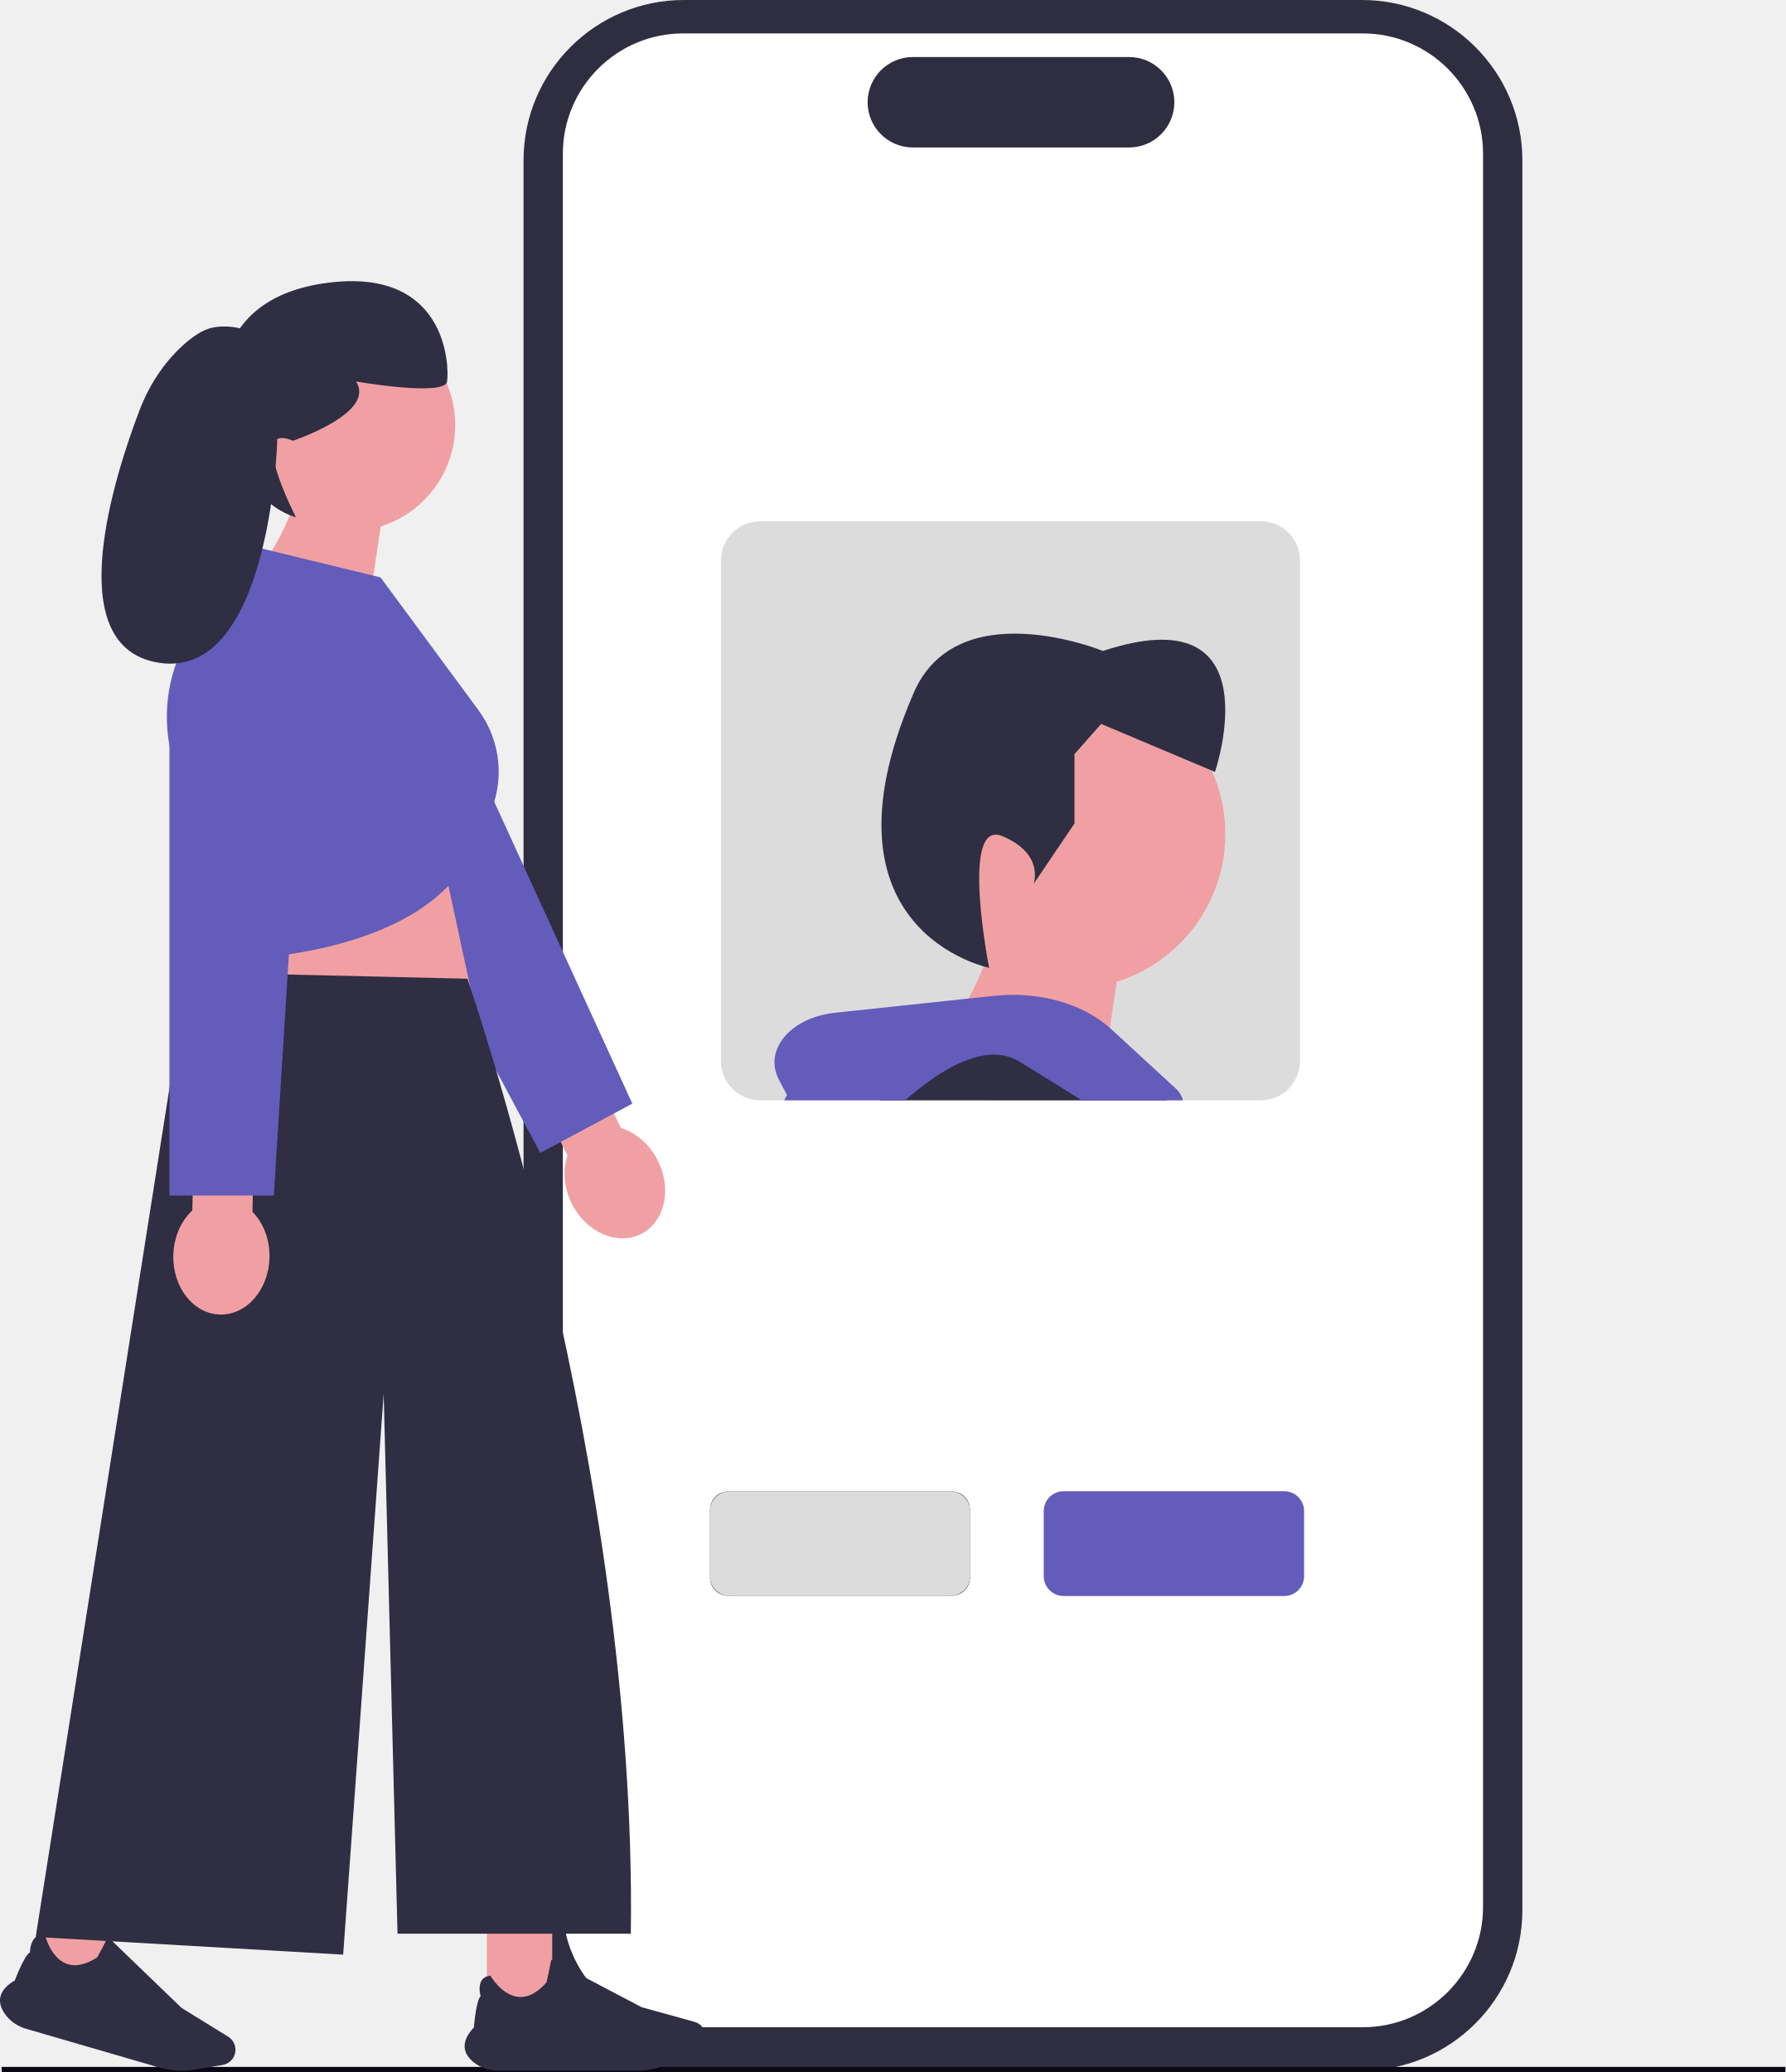
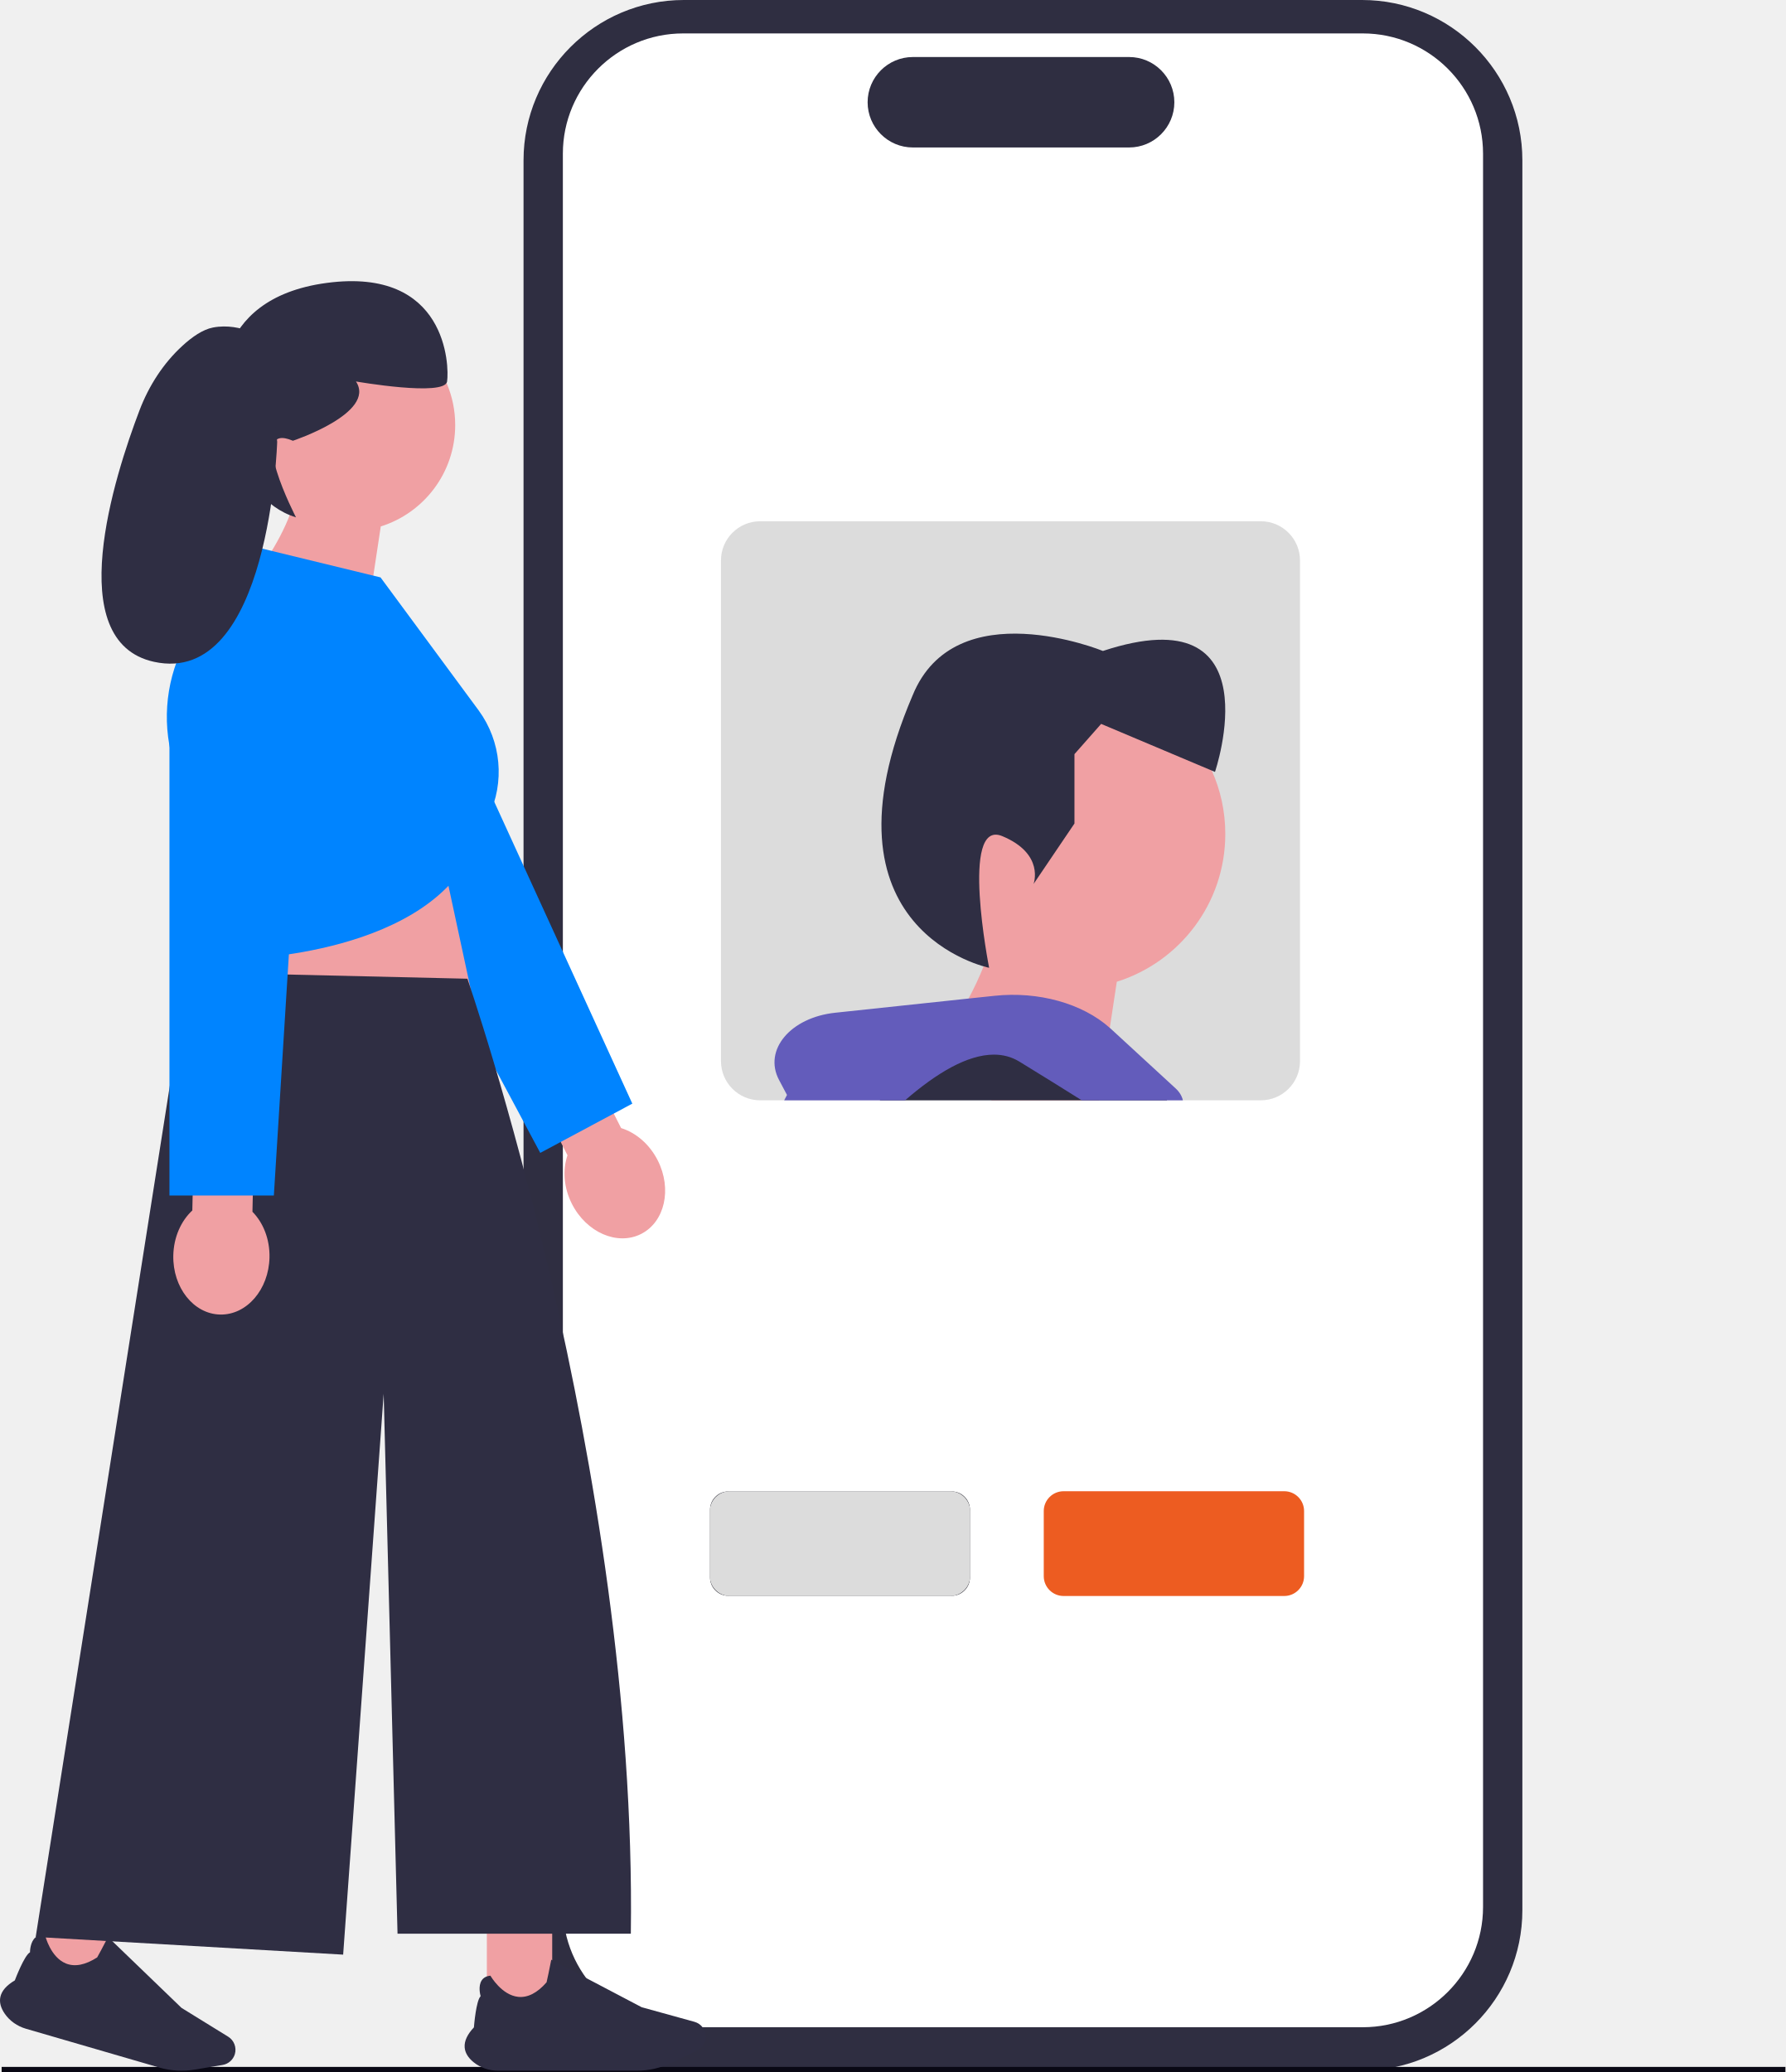
<svg xmlns="http://www.w3.org/2000/svg" id="uuid-f10a67c4-1515-4492-ba91-f392553efb68" viewBox="0 0 525.301 609.595">
  <path d="m400.749,609.152h-199.559c-26.002,0-47.157-21.154-47.157-47.157V47.157c0-26.003,21.155-47.157,47.157-47.157h199.559c26.003,0,47.157,21.154,47.157,47.157v514.837c0,26.003-21.154,47.157-47.157,47.157Z" fill="#2f2e41" stroke-width="0" />
  <path d="m400.953,596.425h-199.966c-19.511,0-35.384-15.873-35.384-35.384V45.218c0-19.511,15.873-35.384,35.384-35.384h199.966c19.511,0,35.384,15.873,35.384,35.384v515.823c0,19.511-15.873,35.384-35.384,35.384Z" fill="#fff" stroke-width="0" />
  <path d="m332.208,43.387h-63.634c-7.337,0-13.305-5.969-13.305-13.305s5.969-13.305,13.305-13.305h63.634c7.337,0,13.305,5.969,13.305,13.305s-5.969,13.305-13.305,13.305Z" fill="#2f2e41" stroke-width="0" />
  <line x1="525.301" y1="608.845" x2=".483" y2="608.845" fill="#fff" stroke="#090814" stroke-miterlimit="10" stroke-width="1.5" />
  <rect x="307.901" y="439.538" width="74.97" height="29.202" rx="4.645" ry="4.645" fill="#fff" stroke-width="0" />
-   <path d="m377.848,469.551h-64.924c-3.217,0-5.834-2.617-5.834-5.834v-19.155c0-3.217,2.617-5.834,5.834-5.834h64.924c3.217,0,5.834,2.617,5.834,5.834v19.155c0,3.217-2.617,5.834-5.834,5.834Z" fill="#635cbb" stroke-width="0" />
+   <path d="m377.848,469.551h-64.924c-3.217,0-5.834-2.617-5.834-5.834v-19.155c0-3.217,2.617-5.834,5.834-5.834h64.924c3.217,0,5.834,2.617,5.834,5.834v19.155c0,3.217-2.617,5.834-5.834,5.834Z" fill="#ed5c21" stroke-width="0" />
  <rect x="209.656" y="439.538" width="74.97" height="29.202" rx="4.645" ry="4.645" fill="#fff" stroke="#090814" stroke-miterlimit="10" stroke-width="1.5" />
  <path d="m279.603,469.551h-64.924c-3.217,0-5.834-2.617-5.834-5.834v-19.155c0-3.217,2.617-5.834,5.834-5.834h64.924c3.217,0,5.834,2.617,5.834,5.834v19.155c0,3.217-2.617,5.834-5.834,5.834Z" fill="#dcdcdc" stroke-width="0" />
  <rect x="212.121" y="153.358" width="170.362" height="170.362" rx="11.538" ry="11.538" fill="#dcdcdc" stroke-width="0" />
  <path d="m360.503,245.356c0,20.403-13.423,37.672-31.922,43.48l-2.058,13.577-1.539,10.211-1.673,11.096h-31.557l-11.75-9.788-5.154-4.288s2.039-2.615,4.75-6.789h.019c1.635-2.519,3.539-5.615,5.346-9.076,1.577-2.943,3.116-6.154,4.423-9.461.116-.328.25-.654.365-.981-12.288-8.153-20.403-22.115-20.403-37.98,0-25.172,20.403-45.576,45.576-45.576,18.519,0,34.48,11.057,41.595,26.923,2.558,5.693,3.981,12,3.981,18.654Z" fill="#f0a0a3" stroke-width="0" />
  <path d="m291.019,284.731s-8.69-43.968,3.87-38.735c12.56,5.233,9.199,14.08,9.199,14.08h0l12.037-17.794v-20.41s7.85-8.897,7.85-8.897l33.494,14.13s17.794-52.334-32.97-35.587c0,0-43.437-17.794-55.997,13.084-29.778,69.556,22.518,80.128,22.518,80.128Z" fill="#2f2e43" stroke-width="0" />
  <path d="m343.35,323.719h-84.518l18.269-18.673c.789-.808,1.615-1.519,2.5-2.193h.019c6.635-4.98,15.635-5.808,23.153-1.865l22.211,11.634,18.153,9.519.212,1.577Z" fill="#2f2e43" stroke-width="0" />
  <path d="m348.023,323.719h-29.749c-5.635-3.538-11.942-7.461-18.384-11.403-2.308-1.405-4.827-2.039-7.461-2.039-3.923,0-8.154,1.384-12.423,3.654-4.615,2.461-9.288,5.942-13.711,9.788h-35.576l.827-1.577-2.346-4.424c-4.654-8.808,3.365-18.383,16.558-19.768l39.211-4.173,7.654-.808c12.923-1.366,25.846,2.25,33.903,9.441.115.097.231.212.346.308l19,17.48c1.154,1.058,1.865,2.27,2.154,3.519Z" fill="#635cbb" stroke-width="0" />
  <path d="m182.741,331.887l-13.712-27.021-15.777,8.006,13.712,27.021c-1.465,4.258-1.14,9.483,1.303,14.297,4.274,8.423,13.39,12.383,20.361,8.846,6.971-3.537,9.157-13.233,4.882-21.656-2.443-4.814-6.468-8.161-10.769-9.493Z" fill="#f0a0a3" stroke-width="0" />
-   <polyline points="89.68 209.715 158.953 339.187 186.038 324.696 125.355 192.033" fill="#635cbb" stroke-width="0" />
+   <polyline points="89.68 209.715 158.953 339.187 186.038 324.696 125.355 192.033" fill="#0084ff" stroke-width="0" />
  <path d="m127.52,240.057l18.88,87.69-82.285,2.87s10.781-60.899,6.953-71.424l56.451-19.136Z" fill="#f0a0a3" stroke-width="0" />
  <rect x="143.241" y="566.373" width="19.228" height="25.343" transform="translate(305.7106 1158.09) rotate(-180)" fill="#f0a0a3" stroke-width="0" />
  <path d="m139.348,606.723c-1.645-1.331-2.533-2.818-2.639-4.419-.121-1.831.795-3.796,2.723-5.839.046-.588.645-7.874,1.978-9.178-.112-.39-.791-2.976.322-4.654.525-.791,1.37-1.252,2.513-1.37l.05-.005.025.044c.032.057,3.277,5.693,8.158,6.188,2.798.284,5.6-1.156,8.327-4.28.098-.231.869-4.036,1.366-6.555l.02-.101,26.594,13.979,15.545,4.301c1.954.541,3.318,2.334,3.318,4.361,0,1.729-1.007,3.329-2.565,4.078l-7.535,3.622c-3.149,1.513-6.659,2.313-10.153,2.313h-40.873c-2.648,0-5.196-.882-7.175-2.484Z" fill="#2f2e43" stroke-width="0" />
  <rect x="12.5" y="556.996" width="19.228" height="25.343" transform="translate(-115.7759 1122.837) rotate(-163.7798)" fill="#f0a0a3" stroke-width="0" />
  <path d="m1.414,592.471c-1.207-1.738-1.645-3.413-1.299-4.98.395-1.792,1.823-3.423,4.246-4.846.209-.552,2.818-7.38,4.463-8.261.002-.406.072-3.078,1.61-4.379.725-.613,1.665-.819,2.796-.614l.049.009.012.049c.015.064,1.556,6.382,6.105,8.22,2.608,1.054,5.7.454,9.191-1.784.159-.194,1.961-3.633,3.143-5.912l.047-.091,21.631,20.851,13.725,8.473c1.725,1.065,2.534,3.168,1.968,5.115-.483,1.66-1.897,2.916-3.602,3.2l-8.247,1.373c-3.446.574-7.04.361-10.395-.615l-39.246-11.417c-2.543-.74-4.743-2.299-6.196-4.389Z" fill="#2f2e43" stroke-width="0" />
  <path d="m55.227,286.03l82.285,1.914s50.002,144.134,48.089,280.957h-68.642s-4.075-158.829-4.075-158.829l-11.923,164.994-90.455-5.208,44.721-283.827Z" fill="#2f2e43" stroke-width="0" />
  <path d="m133.928,125.051c0-17.264-13.996-31.26-31.26-31.26-17.264,0-31.26,13.996-31.26,31.26,0,10.881,5.563,20.46,13.996,26.059-3.569,9.56-10.226,18.039-10.226,18.039l30.807,25.673,6.043-39.938c12.691-3.978,21.899-15.829,21.899-29.833Z" fill="#f0a0a3" stroke-width="0" />
-   <path d="m111.956,169.874l-35.402-8.611-22.692,29.055c-5.405,11.027-6.258,23.737-2.375,35.388l18.817,56.45s57.408-.957,69.847-34.445l3.566-7.429c4.874-10.154,3.769-22.166-2.877-31.261l-28.883-39.148Z" fill="#635cbb" stroke-width="0" />
+   <path d="m111.956,169.874l-35.402-8.611-22.692,29.055c-5.405,11.027-6.258,23.737-2.375,35.388l18.817,56.45s57.408-.957,69.847-34.445l3.566-7.429c4.874-10.154,3.769-22.166-2.877-31.261l-28.883-39.148Z" fill="#0084ff" stroke-width="0" />
  <path d="m74.273,356.506l.657-30.294-17.688-.384-.657,30.294c-3.3,3.064-5.479,7.824-5.596,13.221-.205,9.443,5.964,17.236,13.779,17.405,7.815.17,14.316-7.348,14.521-16.791.117-5.397-1.853-10.247-5.017-13.451Z" fill="#f0a0a3" stroke-width="0" />
-   <polyline points="49.854 204.882 49.854 351.721 80.573 351.721 89.651 206.121" fill="#635cbb" stroke-width="0" />
+   <polyline points="49.854 204.882 49.854 351.721 80.573 351.721 89.651 206.121" fill="#0084ff" stroke-width="0" />
  <path d="m86.181,129.674s24.622-8.169,18.552-17.441c0,0,26.132,4.552,26.807,0,.674-4.552,0-33.719-35.405-28.998-35.405,4.721-30.684,34.393-30.684,34.393,0,0,2.585,28.684,21.636,34.584,0,0-14.731-28.439-.906-22.538Z" fill="#2f2e43" stroke-width="0" />
  <path d="m78.421,99.992s-7.27-5.251-15.752-3.635c-2.969.565-6.111,2.739-8.941,5.326-5.697,5.207-9.924,11.806-12.675,19.018-7.414,19.435-22.974,68.048,4.248,74.008,34.13,7.472,36.251-64.726,36.251-64.726l-3.13-29.99Z" fill="#2f2e43" stroke-width="0" />
</svg>
